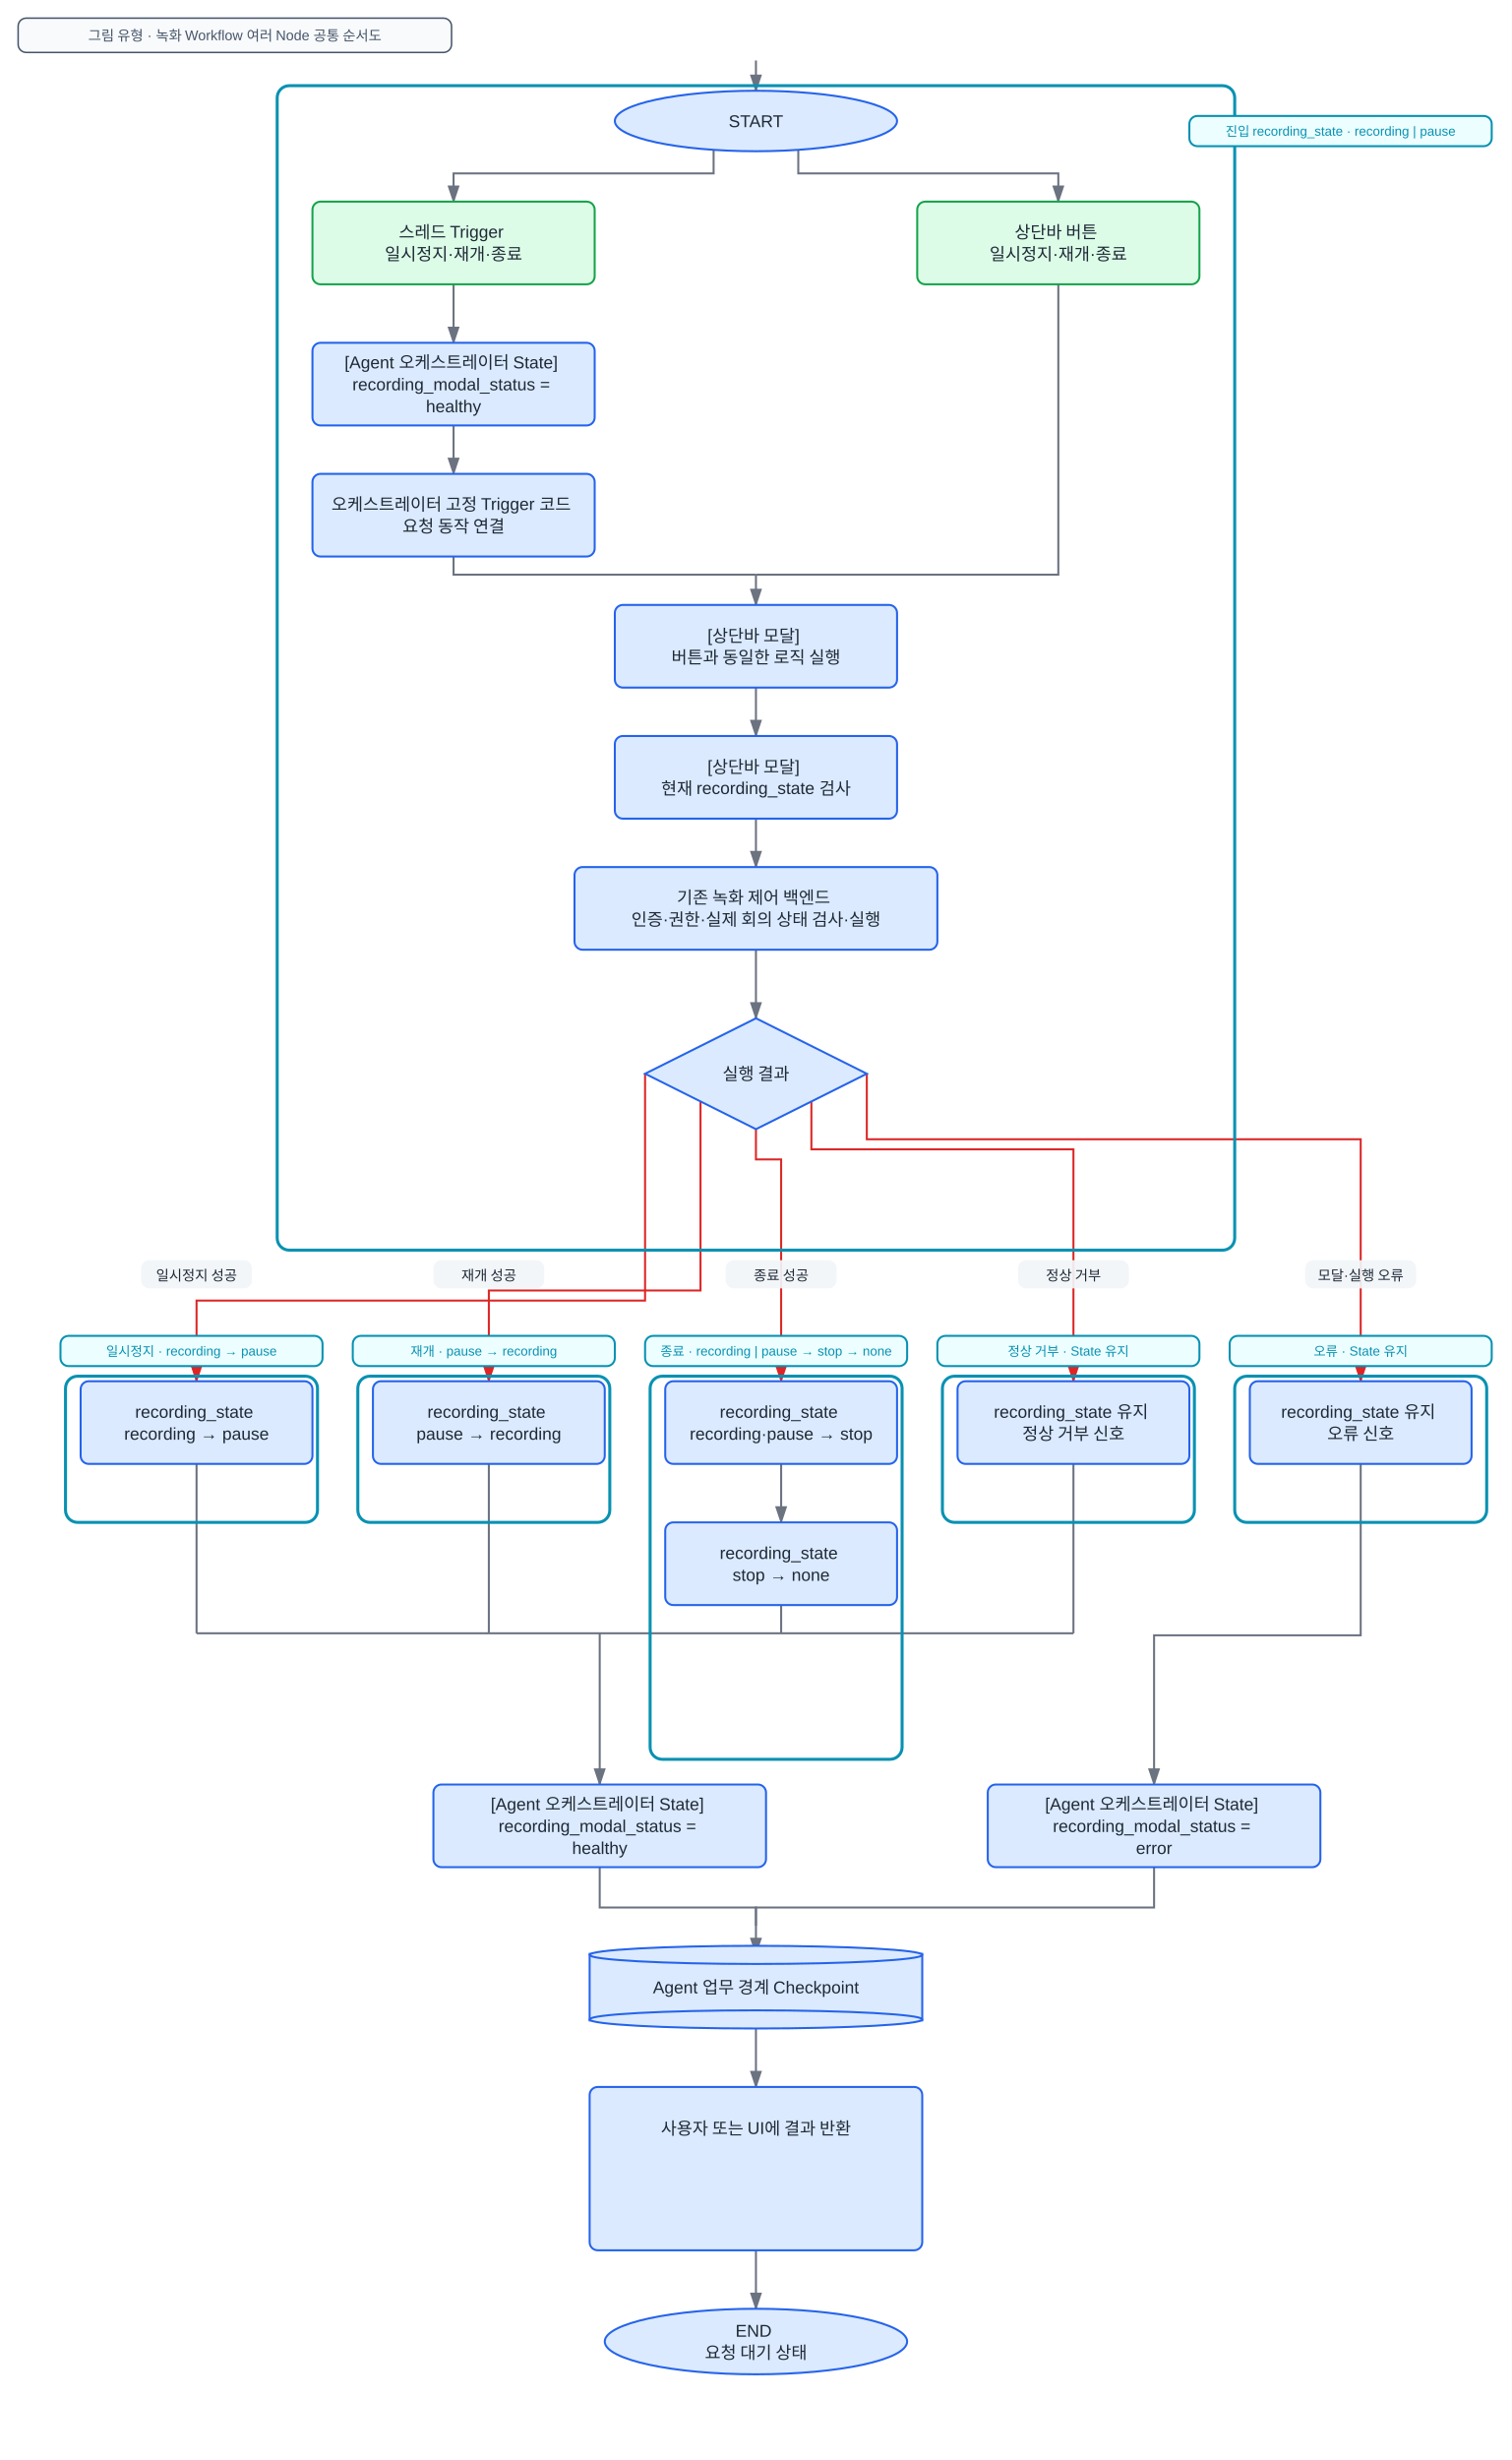
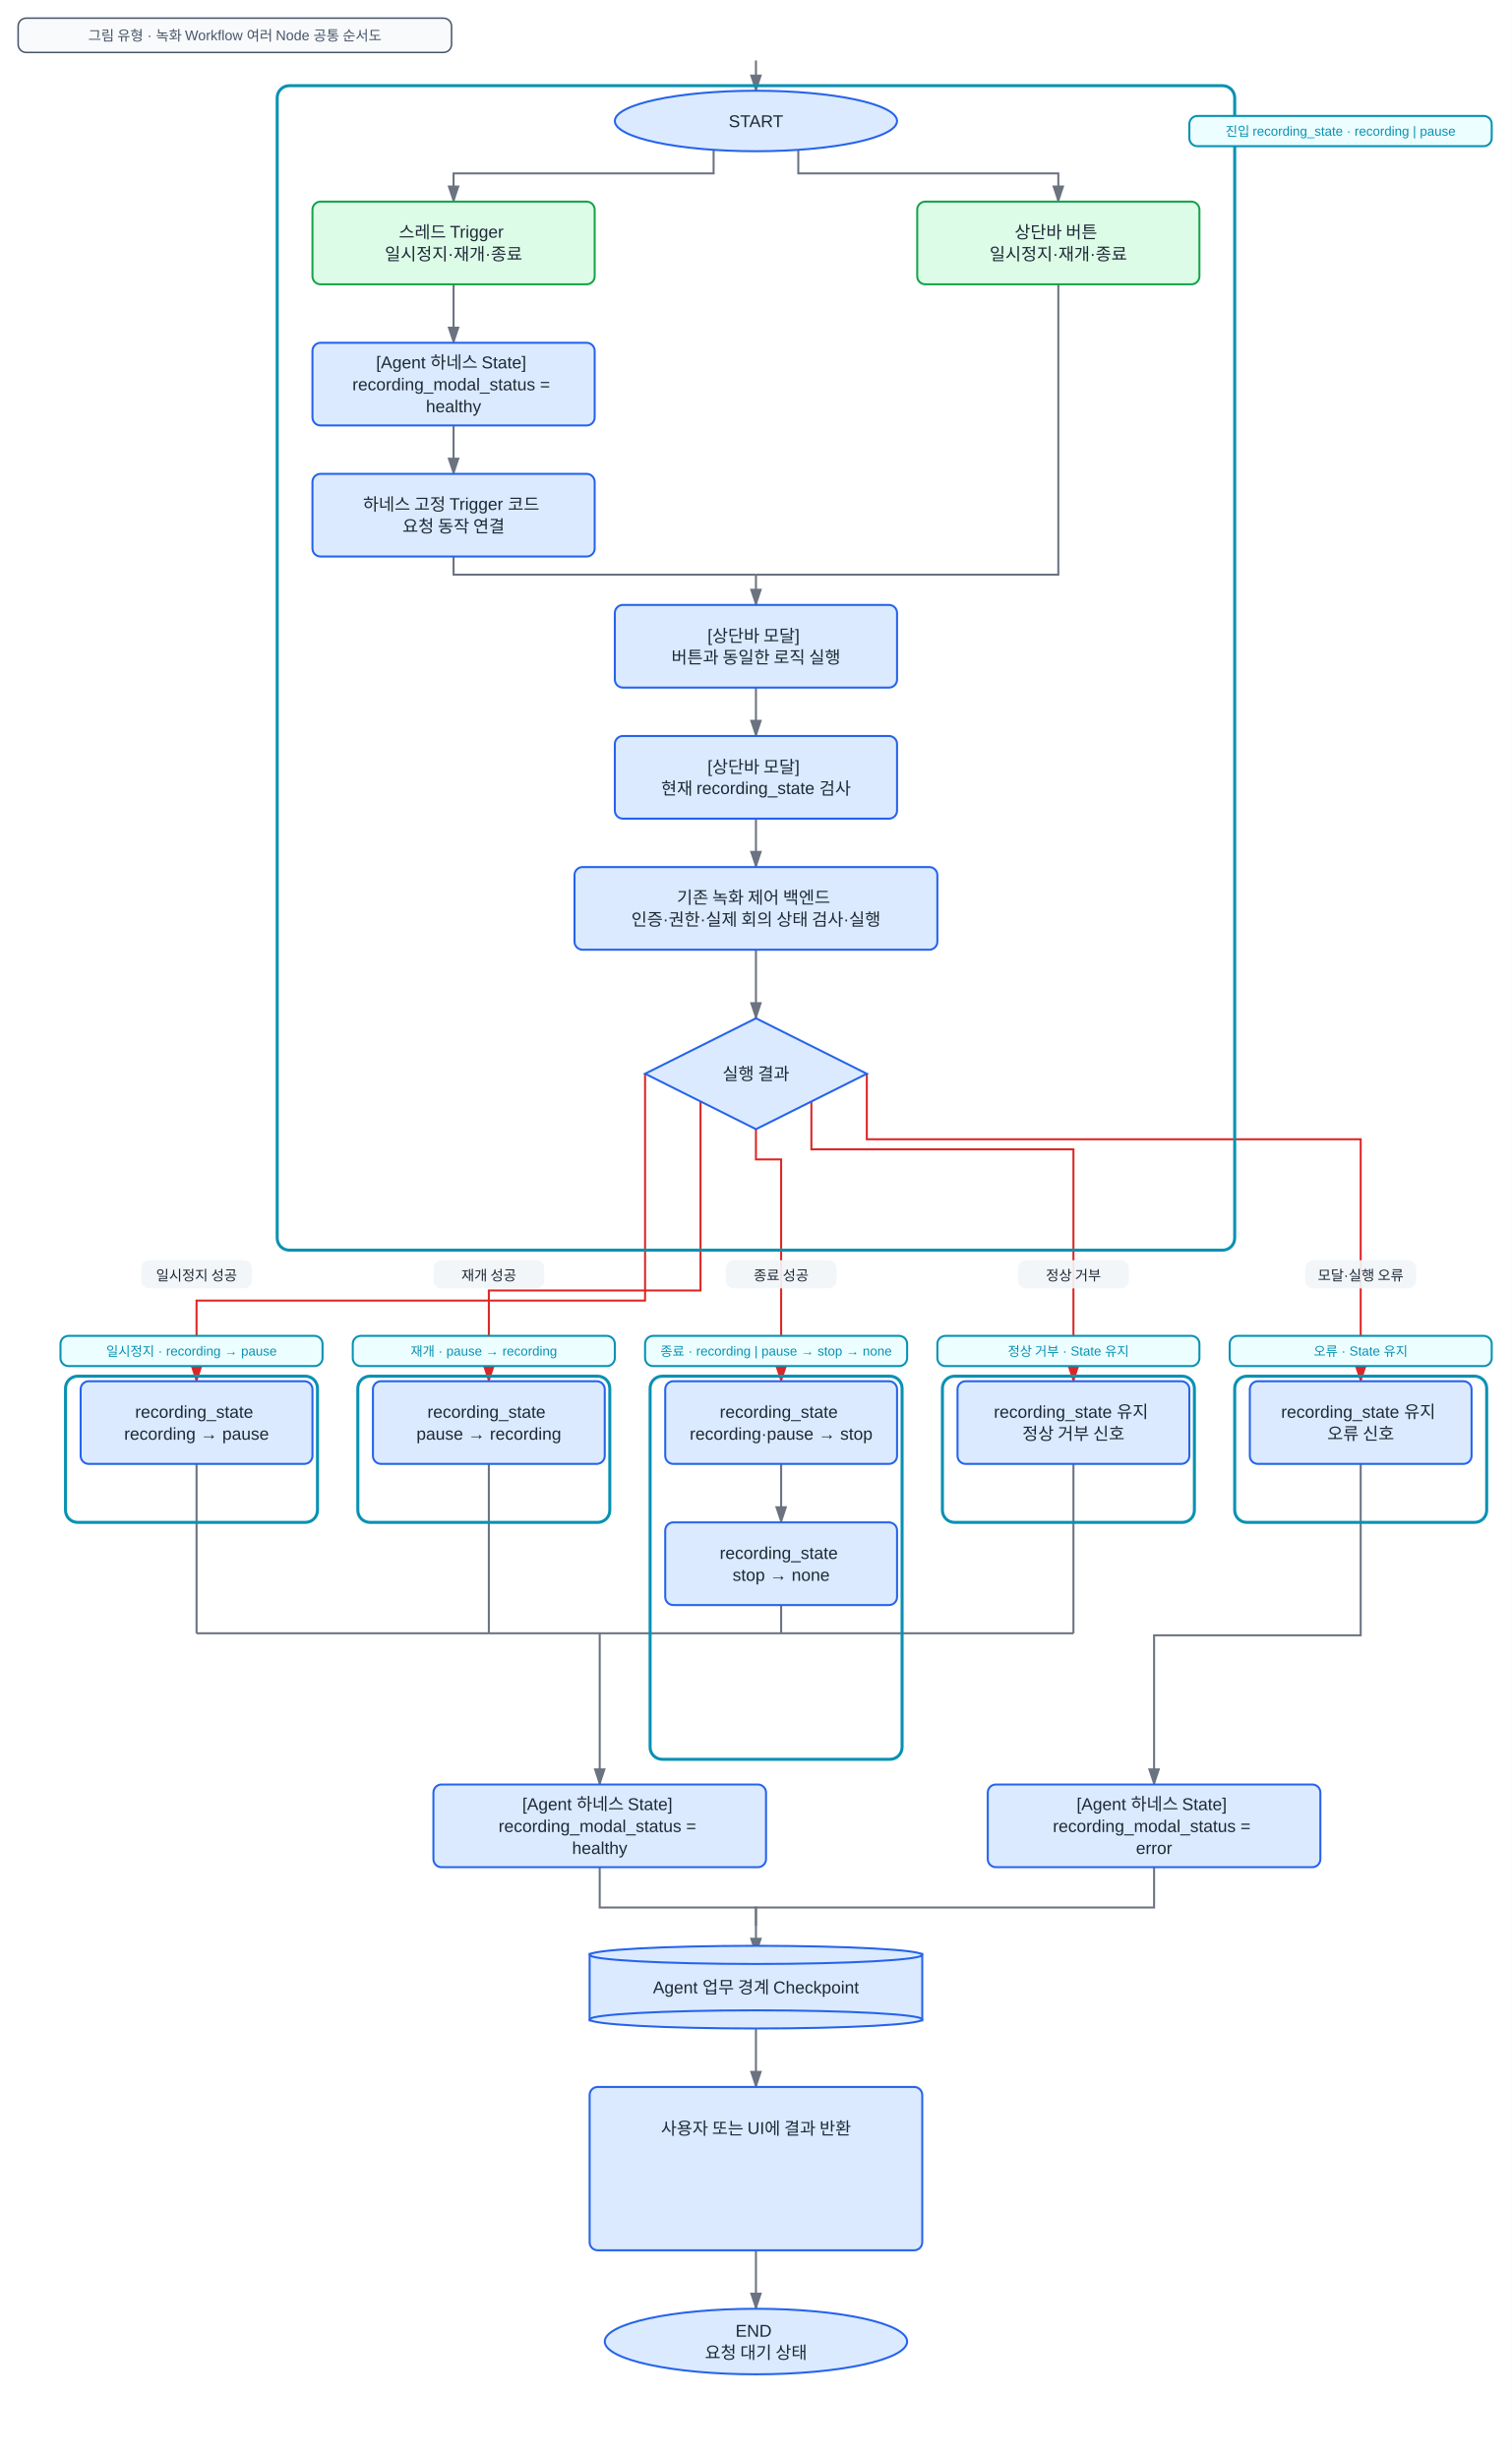
<svg xmlns="http://www.w3.org/2000/svg" width="1500" height="2440" viewBox="0 0 1500 2440">
  <defs>
    <marker id="a6b7280" markerWidth="10" markerHeight="10" refX="8" refY="3" orient="auto">
      <path d="M0 0L0 6L9 3z" fill="#6b7280" />
    </marker>
    <marker id="a2563eb" markerWidth="10" markerHeight="10" refX="8" refY="3" orient="auto">
      <path d="M0 0L0 6L9 3z" fill="#2563eb" />
    </marker>
    <marker id="adc2626" markerWidth="10" markerHeight="10" refX="8" refY="3" orient="auto">
      <path d="M0 0L0 6L9 3z" fill="#dc2626" />
    </marker>
    <marker id="a16a34a" markerWidth="10" markerHeight="10" refX="8" refY="3" orient="auto">
      <path d="M0 0L0 6L9 3z" fill="#16a34a" />
    </marker>
    <marker id="ad97706" markerWidth="10" markerHeight="10" refX="8" refY="3" orient="auto">
      <path d="M0 0L0 6L9 3z" fill="#d97706" />
    </marker>
    <marker id="af97316" markerWidth="10" markerHeight="10" refX="8" refY="3" orient="auto">
      <path d="M0 0L0 6L9 3z" fill="#f97316" />
    </marker>
    <marker id="a0f766e" markerWidth="10" markerHeight="10" refX="8" refY="3" orient="auto">
      <path d="M0 0L0 6L9 3z" fill="#0f766e" />
    </marker>
    <marker id="a475569" markerWidth="10" markerHeight="10" refX="8" refY="3" orient="auto">
      <path d="M0 0L0 6L9 3z" fill="#475569" />
    </marker>
    <marker id="a1f2937" markerWidth="10" markerHeight="10" refX="8" refY="3" orient="auto">
      <path d="M0 0L0 6L9 3z" fill="#1f2937" />
    </marker>
  </defs>
  <rect width="100%" height="100%" fill="white" />
  <polyline points="640,1065.00 640,1290.00 195,1290.00 195,1370.00" fill="none" stroke="#dc2626" stroke-width="2" marker-end="url(#adc2626)" />
  <polyline points="695,1092.50 695,1280.00 485,1280.00 485,1370.00" fill="none" stroke="#dc2626" stroke-width="2" marker-end="url(#adc2626)" />
  <polyline points="750,1120.00 750,1150.00 775,1150.00 775,1370.00" fill="none" stroke="#dc2626" stroke-width="2" marker-end="url(#adc2626)" />
  <polyline points="805,1092.50 805,1140.00 1065,1140.00 1065,1370.00" fill="none" stroke="#dc2626" stroke-width="2" marker-end="url(#adc2626)" />
  <polyline points="860,1065.00 860,1130.00 1350,1130.00 1350,1370.00" fill="none" stroke="#dc2626" stroke-width="2" marker-end="url(#adc2626)" />
  <polyline points="775,1452.00 775,1510.00" fill="none" stroke="#6b7280" stroke-width="2" marker-end="url(#a6b7280)" />
  <polyline points="195,1452.00 195,1620.00" fill="none" stroke="#6b7280" stroke-width="2" />
  <polyline points="485,1452.00 485,1620.00" fill="none" stroke="#6b7280" stroke-width="2" />
  <polyline points="775,1592.00 775,1620.00" fill="none" stroke="#6b7280" stroke-width="2" />
  <polyline points="1065,1452.00 1065,1620.00" fill="none" stroke="#6b7280" stroke-width="2" />
  <polyline points="195,1620.00 1065,1620.00" fill="none" stroke="#6b7280" stroke-width="2" />
  <polyline points="595,1620.00 595,1770.00" fill="none" stroke="#6b7280" stroke-width="2" marker-end="url(#a6b7280)" />
  <polyline points="1350,1452.00 1350,1622.00 1145,1622.00 1145,1770.00" fill="none" stroke="#6b7280" stroke-width="2" marker-end="url(#a6b7280)" />
  <polyline points="595,1852.00 595,1892.00 750,1892.00 750,1910.00" fill="none" stroke="#6b7280" stroke-width="2" />
  <polyline points="1145,1852.00 1145,1892.00 750,1892.00 750,1910.00" fill="none" stroke="#6b7280" stroke-width="2" />
  <polyline points="750,1910.00 750,1938.00" fill="none" stroke="#6b7280" stroke-width="2" marker-end="url(#a6b7280)" />
  <polyline points="750,2012.00 750,2070.00" fill="none" stroke="#6b7280" stroke-width="2" marker-end="url(#a6b7280)" />
  <polyline points="750,2232.00 750,2290.00" fill="none" stroke="#6b7280" stroke-width="2" marker-end="url(#a6b7280)" />
  <polyline points="708,148.50 708,172.00 450,172.00 450,200.00" fill="none" stroke="#6b7280" stroke-width="2" marker-end="url(#a6b7280)" />
  <polyline points="792,148.50 792,172.00 1050,172.00 1050,200.00" fill="none" stroke="#6b7280" stroke-width="2" marker-end="url(#a6b7280)" />
  <polyline points="450,282.00 450,340.00" fill="none" stroke="#6b7280" stroke-width="2" marker-end="url(#a6b7280)" />
  <polyline points="450,422.00 450,470.00" fill="none" stroke="#6b7280" stroke-width="2" marker-end="url(#a6b7280)" />
  <polyline points="450,552.00 450,570.00 750,570.00" fill="none" stroke="#6b7280" stroke-width="2" />
  <polyline points="1050,282.00 1050,570.00 750,570.00" fill="none" stroke="#6b7280" stroke-width="2" />
  <polyline points="750,570.00 750,600.00" fill="none" stroke="#6b7280" stroke-width="2" marker-end="url(#a6b7280)" />
  <polyline points="750,682.00 750,730.00" fill="none" stroke="#6b7280" stroke-width="2" marker-end="url(#a6b7280)" />
  <polyline points="750,812.00 750,860.00" fill="none" stroke="#6b7280" stroke-width="2" marker-end="url(#a6b7280)" />
  <polyline points="750,942.00 750,1010.00" fill="none" stroke="#6b7280" stroke-width="2" marker-end="url(#a6b7280)" />
  <rect x="140" y="1250.00" width="110" height="27.92" rx="8" fill="#f1f5f9" fill-opacity="0.92" stroke="transparent" stroke-width="1" />
  <rect x="430" y="1250.00" width="110" height="27.92" rx="8" fill="#f1f5f9" fill-opacity="0.92" stroke="transparent" stroke-width="1" />
  <rect x="720" y="1250.00" width="110" height="27.92" rx="8" fill="#f1f5f9" fill-opacity="0.92" stroke="transparent" stroke-width="1" />
  <rect x="1010" y="1250.00" width="110" height="27.92" rx="8" fill="#f1f5f9" fill-opacity="0.92" stroke="transparent" stroke-width="1" />
  <rect x="1295" y="1250.00" width="110" height="27.92" rx="8" fill="#f1f5f9" fill-opacity="0.92" stroke="transparent" stroke-width="1" />
  <polyline points="750,60.00 750,90.00" fill="none" stroke="#6b7280" stroke-width="2" marker-end="url(#a6b7280)" />
  <ellipse cx="750" cy="120.00" rx="140" ry="30.00" fill="#dbeafe" stroke="#2563eb" stroke-width="2" />
  <rect x="310" y="200.00" width="280" height="82.00" rx="8" fill="#dcfce7" fill-opacity="1" stroke="#16a34a" stroke-width="2" />
  <rect x="910" y="200.00" width="280" height="82.00" rx="8" fill="#dcfce7" fill-opacity="1" stroke="#16a34a" stroke-width="2" />
  <rect x="310" y="340.00" width="280" height="82.00" rx="8" fill="#dbeafe" fill-opacity="1" stroke="#2563eb" stroke-width="2" />
  <rect x="310" y="470.00" width="280" height="82.00" rx="8" fill="#dbeafe" fill-opacity="1" stroke="#2563eb" stroke-width="2" />
  <rect x="610" y="600.00" width="280" height="82.00" rx="8" fill="#dbeafe" fill-opacity="1" stroke="#2563eb" stroke-width="2" />
  <rect x="610" y="730.00" width="280" height="82.00" rx="8" fill="#dbeafe" fill-opacity="1" stroke="#2563eb" stroke-width="2" />
  <rect x="570" y="860.00" width="360" height="82.00" rx="8" fill="#dbeafe" fill-opacity="1" stroke="#2563eb" stroke-width="2" />
  <polygon points="750,1010.00 860,1065.00 750,1120.00 640,1065.00" fill="#dbeafe" stroke="#2563eb" stroke-width="2" />
  <rect x="80" y="1370.00" width="230" height="82.00" rx="8" fill="#dbeafe" fill-opacity="1" stroke="#2563eb" stroke-width="2" />
  <rect x="370" y="1370.00" width="230" height="82.00" rx="8" fill="#dbeafe" fill-opacity="1" stroke="#2563eb" stroke-width="2" />
  <rect x="660" y="1370.00" width="230" height="82.00" rx="8" fill="#dbeafe" fill-opacity="1" stroke="#2563eb" stroke-width="2" />
  <rect x="950" y="1370.00" width="230" height="82.00" rx="8" fill="#dbeafe" fill-opacity="1" stroke="#2563eb" stroke-width="2" />
  <rect x="1240" y="1370.00" width="220" height="82.00" rx="8" fill="#dbeafe" fill-opacity="1" stroke="#2563eb" stroke-width="2" />
  <rect x="660" y="1510.00" width="230" height="82.00" rx="8" fill="#dbeafe" fill-opacity="1" stroke="#2563eb" stroke-width="2" />
  <rect x="430" y="1770.00" width="330" height="82.00" rx="8" fill="#dbeafe" fill-opacity="1" stroke="#2563eb" stroke-width="2" />
  <rect x="980" y="1770.00" width="330" height="82.00" rx="8" fill="#dbeafe" fill-opacity="1" stroke="#2563eb" stroke-width="2" />
  <rect x="585" y="1938.00" width="330" height="66.00" rx="0" fill="#dbeafe" fill-opacity="1" stroke="#2563eb" stroke-width="2" />
  <ellipse cx="750" cy="1939.00" rx="165" ry="9.00" fill="#dbeafe" stroke="#2563eb" stroke-width="2" />
  <ellipse cx="750" cy="2003.00" rx="165" ry="9.00" fill="#dbeafe" stroke="#2563eb" stroke-width="2" />
  <rect x="585" y="2070.00" width="330" height="162.00" rx="8" fill="#dbeafe" fill-opacity="1" stroke="#2563eb" stroke-width="2" />
  <ellipse cx="750" cy="2322.50" rx="150" ry="32.50" fill="#dbeafe" stroke="#2563eb" stroke-width="2" />
  <text x="750" y="126.12" text-anchor="middle" font-family="Arial,'Noto Sans KR',sans-serif" font-size="17" fill="#1f2937">
    <tspan x="750" dy="0">START</tspan>
  </text>
  <text x="450" y="236.24" text-anchor="middle" font-family="Arial,'Noto Sans KR',sans-serif" font-size="17" fill="#1f2937">
    <tspan x="450" dy="0">스레드 Trigger</tspan>
    <tspan x="450" dy="21.76">일시정지·재개·종료</tspan>
  </text>
  <text x="1050" y="236.24" text-anchor="middle" font-family="Arial,'Noto Sans KR',sans-serif" font-size="17" fill="#1f2937">
    <tspan x="1050" dy="0">상단바 버튼</tspan>
    <tspan x="1050" dy="21.76">일시정지·재개·종료</tspan>
  </text>
  <text x="450" y="365.36" text-anchor="middle" font-family="Arial,'Noto Sans KR',sans-serif" font-size="17" fill="#1f2937">
-     <tspan x="450" dy="0">[Agent 오케스트레이터 State]</tspan>
+     <tspan x="450" dy="0">[Agent 하네스 State]</tspan>
    <tspan x="450" dy="21.76">recording_modal_status =</tspan>
    <tspan x="450" dy="21.76">healthy</tspan>
  </text>
  <text x="450" y="506.24" text-anchor="middle" font-family="Arial,'Noto Sans KR',sans-serif" font-size="17" fill="#1f2937">
-     <tspan x="450" dy="0">오케스트레이터 고정 Trigger 코드</tspan>
+     <tspan x="450" dy="0">하네스 고정 Trigger 코드</tspan>
    <tspan x="450" dy="21.76">요청 동작 연결</tspan>
  </text>
  <text x="750" y="636.24" text-anchor="middle" font-family="Arial,'Noto Sans KR',sans-serif" font-size="17" fill="#1f2937">
    <tspan x="750" dy="0">[상단바 모달]</tspan>
    <tspan x="750" dy="21.76">버튼과 동일한 로직 실행</tspan>
  </text>
  <text x="750" y="766.24" text-anchor="middle" font-family="Arial,'Noto Sans KR',sans-serif" font-size="17" fill="#1f2937">
    <tspan x="750" dy="0">[상단바 모달]</tspan>
    <tspan x="750" dy="21.76">현재 recording_state 검사</tspan>
  </text>
  <text x="750" y="896.24" text-anchor="middle" font-family="Arial,'Noto Sans KR',sans-serif" font-size="17" fill="#1f2937">
    <tspan x="750" dy="0">기존 녹화 제어 백엔드</tspan>
    <tspan x="750" dy="21.76">인증·권한·실제 회의 상태 검사·실행</tspan>
  </text>
  <text x="750" y="1071.12" text-anchor="middle" font-family="Arial,'Noto Sans KR',sans-serif" font-size="17" fill="#1f2937">
    <tspan x="750" dy="0">실행 결과</tspan>
  </text>
  <text x="195" y="1406.24" text-anchor="middle" font-family="Arial,'Noto Sans KR',sans-serif" font-size="17" fill="#1f2937">
    <tspan x="195" dy="0">recording_state</tspan>
    <tspan x="195" dy="21.76">recording → pause</tspan>
  </text>
  <text x="485" y="1406.24" text-anchor="middle" font-family="Arial,'Noto Sans KR',sans-serif" font-size="17" fill="#1f2937">
    <tspan x="485" dy="0">recording_state</tspan>
    <tspan x="485" dy="21.76">pause → recording</tspan>
  </text>
  <text x="775" y="1406.24" text-anchor="middle" font-family="Arial,'Noto Sans KR',sans-serif" font-size="17" fill="#1f2937">
    <tspan x="775" dy="0">recording_state</tspan>
    <tspan x="775" dy="21.76">recording·pause → stop</tspan>
  </text>
  <text x="1065" y="1406.24" text-anchor="middle" font-family="Arial,'Noto Sans KR',sans-serif" font-size="17" fill="#1f2937">
    <tspan x="1065" dy="0">recording_state 유지</tspan>
    <tspan x="1065" dy="21.76">정상 거부 신호</tspan>
  </text>
  <text x="1350" y="1406.24" text-anchor="middle" font-family="Arial,'Noto Sans KR',sans-serif" font-size="17" fill="#1f2937">
    <tspan x="1350" dy="0">recording_state 유지</tspan>
    <tspan x="1350" dy="21.76">오류 신호</tspan>
  </text>
  <text x="195" y="1270.00" text-anchor="middle" font-family="Arial,'Noto Sans KR',sans-serif" font-size="14" fill="#1f2937">
    <tspan x="195" dy="0">일시정지 성공</tspan>
  </text>
  <text x="485" y="1270.00" text-anchor="middle" font-family="Arial,'Noto Sans KR',sans-serif" font-size="14" fill="#1f2937">
    <tspan x="485" dy="0">재개 성공</tspan>
  </text>
  <text x="775" y="1270.00" text-anchor="middle" font-family="Arial,'Noto Sans KR',sans-serif" font-size="14" fill="#1f2937">
    <tspan x="775" dy="0">종료 성공</tspan>
  </text>
  <text x="1065" y="1270.00" text-anchor="middle" font-family="Arial,'Noto Sans KR',sans-serif" font-size="14" fill="#1f2937">
    <tspan x="1065" dy="0">정상 거부</tspan>
  </text>
  <text x="1350" y="1270.00" text-anchor="middle" font-family="Arial,'Noto Sans KR',sans-serif" font-size="14" fill="#1f2937">
    <tspan x="1350" dy="0">모달·실행 오류</tspan>
  </text>
  <text x="775" y="1546.24" text-anchor="middle" font-family="Arial,'Noto Sans KR',sans-serif" font-size="17" fill="#1f2937">
    <tspan x="775" dy="0">recording_state</tspan>
    <tspan x="775" dy="21.76">stop → none</tspan>
  </text>
  <text x="595" y="1795.36" text-anchor="middle" font-family="Arial,'Noto Sans KR',sans-serif" font-size="17" fill="#1f2937">
-     <tspan x="595" dy="0">[Agent 오케스트레이터 State]</tspan>
+     <tspan x="595" dy="0">[Agent 하네스 State]</tspan>
    <tspan x="595" dy="21.76">recording_modal_status =</tspan>
    <tspan x="595" dy="21.76">healthy</tspan>
  </text>
  <text x="1145" y="1795.36" text-anchor="middle" font-family="Arial,'Noto Sans KR',sans-serif" font-size="17" fill="#1f2937">
-     <tspan x="1145" dy="0">[Agent 오케스트레이터 State]</tspan>
+     <tspan x="1145" dy="0">[Agent 하네스 State]</tspan>
    <tspan x="1145" dy="21.76">recording_modal_status =</tspan>
    <tspan x="1145" dy="21.76">error</tspan>
  </text>
  <text x="750" y="1977.12" text-anchor="middle" font-family="Arial,'Noto Sans KR',sans-serif" font-size="17" fill="#1f2937">
    <tspan x="750" dy="0">Agent 업무 경계 Checkpoint</tspan>
  </text>
  <text x="750" y="2117.12" text-anchor="middle" font-family="Arial,'Noto Sans KR',sans-serif" font-size="17" fill="#1f2937">
    <tspan x="750" dy="0">사용자 또는 UI에 결과 반환</tspan>
  </text>
  <text x="750" y="2317.74" text-anchor="middle" font-family="Arial,'Noto Sans KR',sans-serif" font-size="17" fill="#1f2937">
    <tspan x="750" dy="0">END</tspan>
    <tspan x="750" dy="21.76">요청 대기 상태</tspan>
  </text>
  <g id="ge-annotations">
    <rect x="18" y="18" width="430" height="34" rx="8" fill="#f8fafc" stroke="#475569" stroke-width="1.5" />
    <text x="233.00" y="40.25" text-anchor="middle" font-family="Arial,'Noto Sans KR',sans-serif" font-size="14" fill="#475569">
      <tspan x="233.00" dy="0">그림 유형 · 녹화 Workflow 여러 Node 공통 순서도</tspan>
    </text>
    <rect x="275" y="85" width="950" height="1155" rx="12" fill="none" stroke="#0891b2" stroke-width="3" />
    <rect x="1180" y="115" width="300" height="30" rx="8" fill="#ecfeff" stroke="#0891b2" stroke-width="2" />
    <text x="1330.00" y="134.88" text-anchor="middle" font-family="Arial,'Noto Sans KR',sans-serif" font-size="13" fill="#0891b2">
      <tspan x="1330.00" dy="0">진입 recording_state · recording | pause</tspan>
    </text>
    <rect x="65" y="1365" width="250" height="145" rx="12" fill="none" stroke="#0891b2" stroke-width="3" />
    <rect x="60" y="1325" width="260" height="30" rx="8" fill="#ecfeff" stroke="#0891b2" stroke-width="2" />
    <text x="190.00" y="1344.88" text-anchor="middle" font-family="Arial,'Noto Sans KR',sans-serif" font-size="13" fill="#0891b2">
      <tspan x="190.00" dy="0">일시정지 · recording → pause</tspan>
    </text>
    <rect x="355" y="1365" width="250" height="145" rx="12" fill="none" stroke="#0891b2" stroke-width="3" />
    <rect x="350" y="1325" width="260" height="30" rx="8" fill="#ecfeff" stroke="#0891b2" stroke-width="2" />
    <text x="480.00" y="1344.88" text-anchor="middle" font-family="Arial,'Noto Sans KR',sans-serif" font-size="13" fill="#0891b2">
      <tspan x="480.00" dy="0">재개 · pause → recording</tspan>
    </text>
    <rect x="645" y="1365" width="250" height="380" rx="12" fill="none" stroke="#0891b2" stroke-width="3" />
    <rect x="640" y="1325" width="260" height="30" rx="8" fill="#ecfeff" stroke="#0891b2" stroke-width="2" />
    <text x="770.00" y="1344.88" text-anchor="middle" font-family="Arial,'Noto Sans KR',sans-serif" font-size="13" fill="#0891b2">
      <tspan x="770.00" dy="0">종료 · recording | pause → stop → none</tspan>
    </text>
    <rect x="935" y="1365" width="250" height="145" rx="12" fill="none" stroke="#0891b2" stroke-width="3" />
    <rect x="930" y="1325" width="260" height="30" rx="8" fill="#ecfeff" stroke="#0891b2" stroke-width="2" />
    <text x="1060.00" y="1344.88" text-anchor="middle" font-family="Arial,'Noto Sans KR',sans-serif" font-size="13" fill="#0891b2">
      <tspan x="1060.00" dy="0">정상 거부 · State 유지</tspan>
    </text>
    <rect x="1225" y="1365" width="250" height="145" rx="12" fill="none" stroke="#0891b2" stroke-width="3" />
    <rect x="1220" y="1325" width="260" height="30" rx="8" fill="#ecfeff" stroke="#0891b2" stroke-width="2" />
    <text x="1350.00" y="1344.88" text-anchor="middle" font-family="Arial,'Noto Sans KR',sans-serif" font-size="13" fill="#0891b2">
      <tspan x="1350.00" dy="0">오류 · State 유지</tspan>
    </text>
  </g>
</svg>
